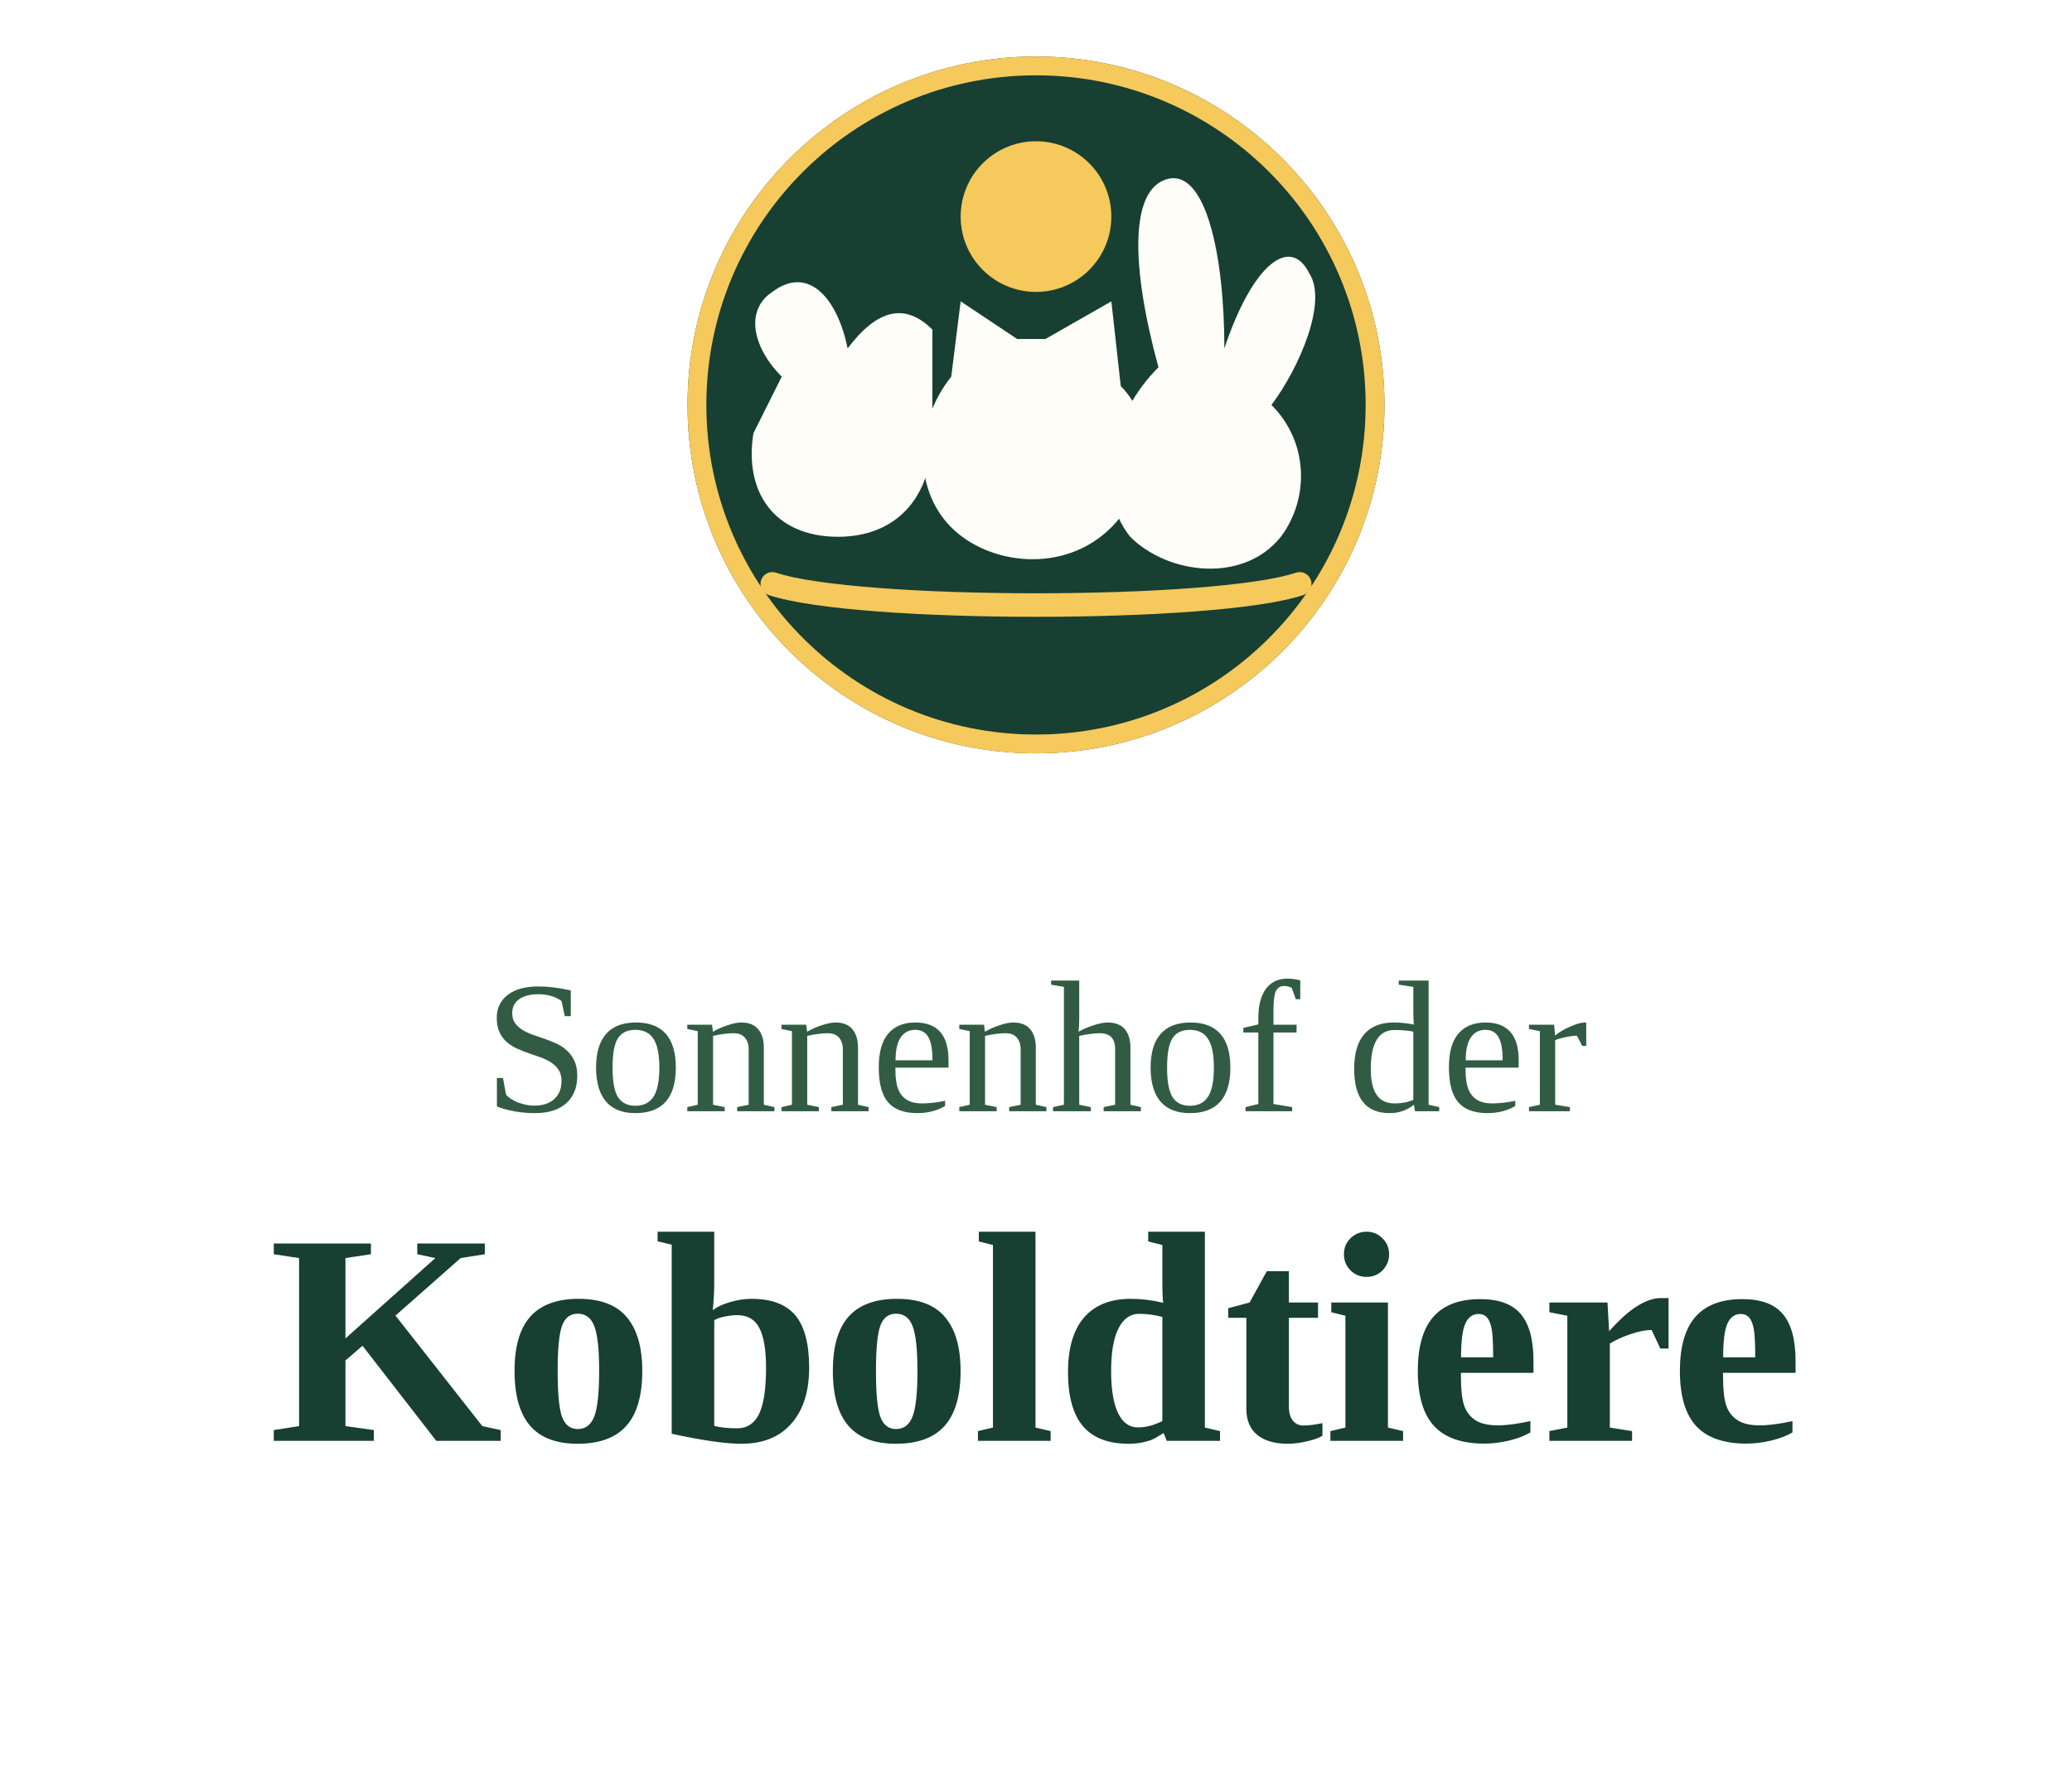
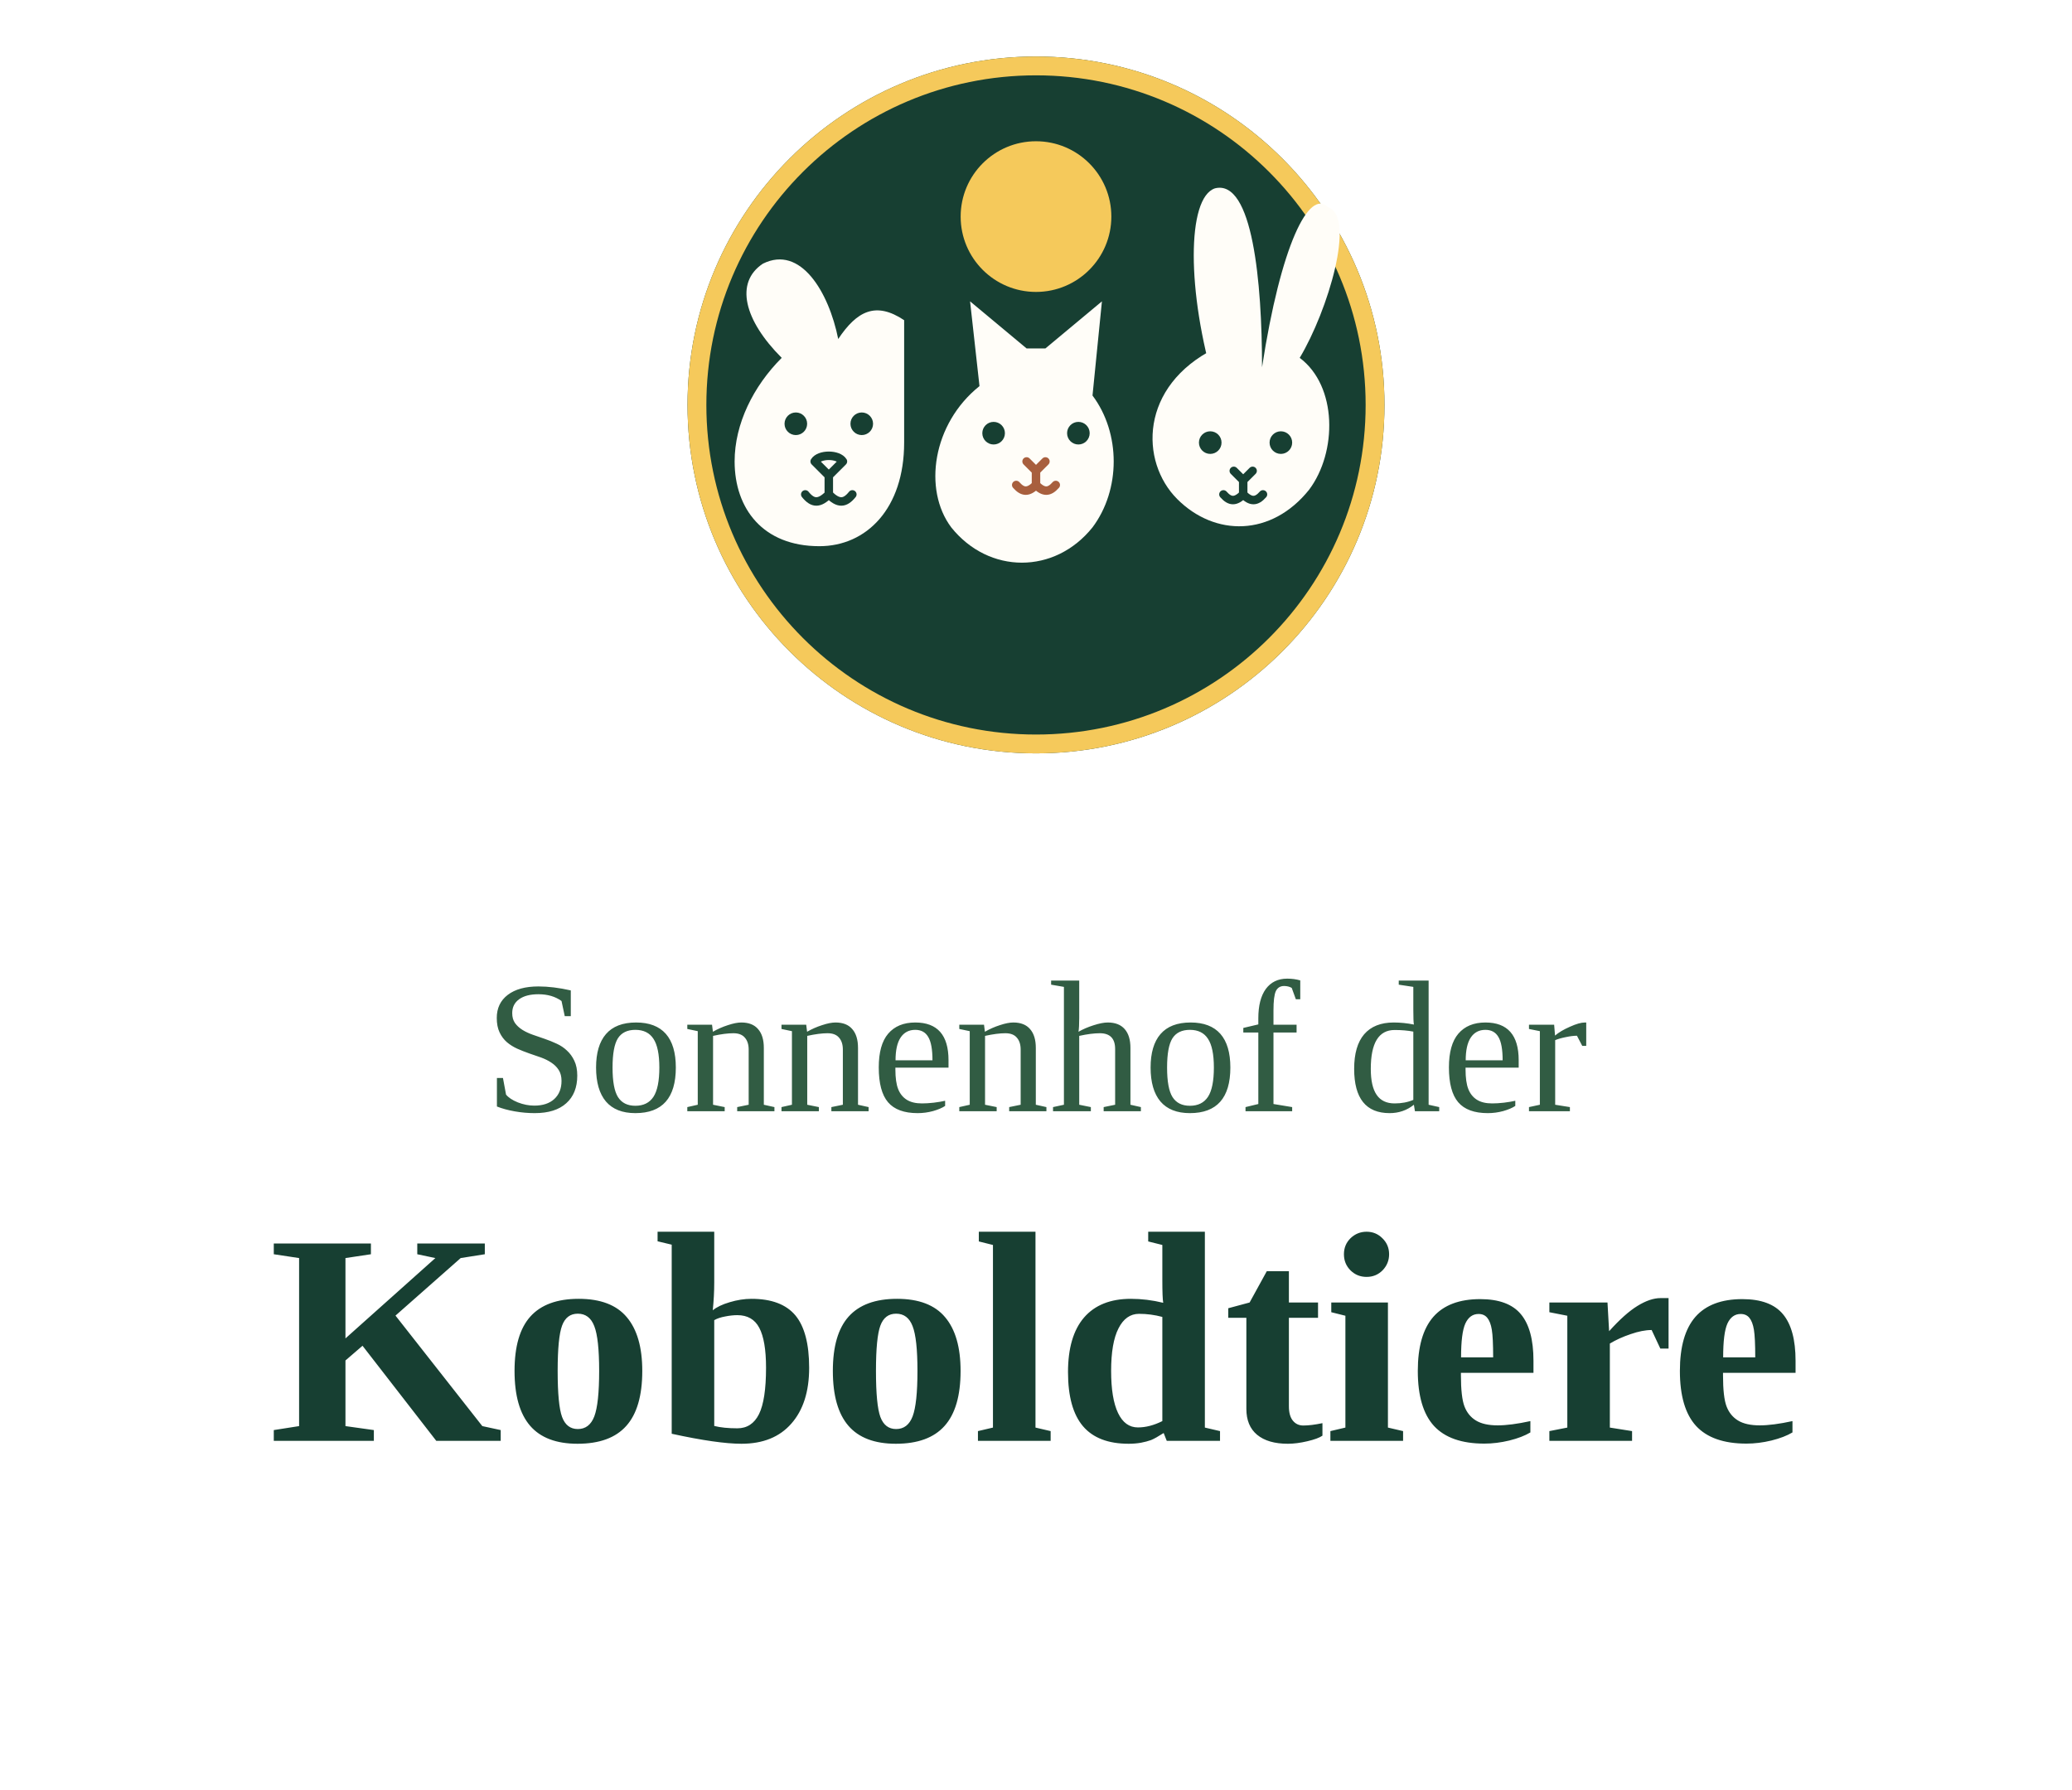
<svg xmlns="http://www.w3.org/2000/svg" viewBox="0 0 220 190" role="img" aria-labelledby="title desc">
  <g transform="translate(70 3) scale(1)">
    <circle cx="40" cy="40" r="37" fill="#173f32" />
    <circle cx="40" cy="40" r="36" fill="none" stroke="#f5c95b" stroke-width="2" />
    <circle cx="40" cy="20" r="8" fill="#f5c95b" />
-     <path d="M13 37c-3-3-4-7-1-9 4-3 7 1 8 6 3-4 6-5 9-2v11c0 7-4 11-10 11-7 0-10-5-9-11z" fill="#fffdf8" />
-     <path d="m31 37 1-8 6 4h3l7-4 1 9c4 4 3 11-1 15-5 5-13 4-17 0-4-4-4-11 0-16z" fill="#fffdf8" />
-     <path d="M53 36c-3-11-3-19 1-20 4-1 6 8 6 18 3-9 7-12 9-8 2 3-1 10-4 14 4 4 4 10 1 14-4 5-12 4-16 0-4-5-2-13 3-18z" fill="#fffdf8" />
-     <path d="M12 59c9 3 47 3 56 0" fill="none" stroke="#f5c95b" stroke-width="2.5" stroke-linecap="round" />
+     <path d="M13 35c-4-4-5-8-2-10 4-2 7 3 8 8 2-3 4-4 7-2v13c0 7-4 11-9 11-6 0-9-4-9-9 0-4 2-8 5-11z" fill="#fffdf8" />
+     <circle cx="14.5" cy="42" r="1.2" fill="#173f32" />
+     <circle cx="21.5" cy="42" r="1.2" fill="#173f32" />
+     <path d="M16.5 46c.5-.8 2.5-.8 3 0L18 47.5zM18 47.5v2m0 0c-1 1-1.7 1-2.5 0m2.5 0c1 1 1.7 1 2.5 0" fill="none" stroke="#173f32" stroke-width=".9" stroke-linecap="round" stroke-linejoin="round" />
+     <path d="m34 38-1-9 6 5h2l6-5-1 10c3 4 3 10 0 14-4 5-11 5-15 0-3-4-2-11 3-15z" fill="#fffdf8" />
+     <circle cx="35.5" cy="43" r="1.2" fill="#173f32" />
+     <circle cx="44.5" cy="43" r="1.2" fill="#173f32" />
+     <path d="m39 46 1 1 1-1m-1 1v1.5m0 0c-.8.8-1.4.8-2.1 0m2.1 0c.8.8 1.4.8 2.1 0" fill="none" stroke="#a85f3e" stroke-width=".9" stroke-linecap="round" stroke-linejoin="round" />
+     <path d="M59 38c-3-10-3-20 0-21 4-1 5 10 5 19 2-13 5-19 7-17 3 1 0 11-3 16 4 3 4 10 1 14-4 5-10 5-14 1-4-4-4-12 4-16z" fill="#fffdf8" />
+     <circle cx="58.5" cy="44" r="1.2" fill="#173f32" />
+     <circle cx="66" cy="44" r="1.2" fill="#173f32" />
+     <path d="m61 47 1 1 1-1m-1 1v1.5m0 0c-.8.8-1.4.8-2.1 0m2.1 0c.8.8 1.4.8 2.1 0" fill="none" stroke="#173f32" stroke-width=".9" stroke-linecap="round" stroke-linejoin="round" />
  </g>
  <text x="110" y="118" text-anchor="middle" fill="#315c43" font-family="Georgia, 'Times New Roman', serif" font-size="20">Sonnenhof der</text>
  <text x="110" y="153" text-anchor="middle" fill="#173f32" font-family="Georgia, 'Times New Roman', serif" font-size="32" font-weight="700">Koboldtiere</text>
</svg>
